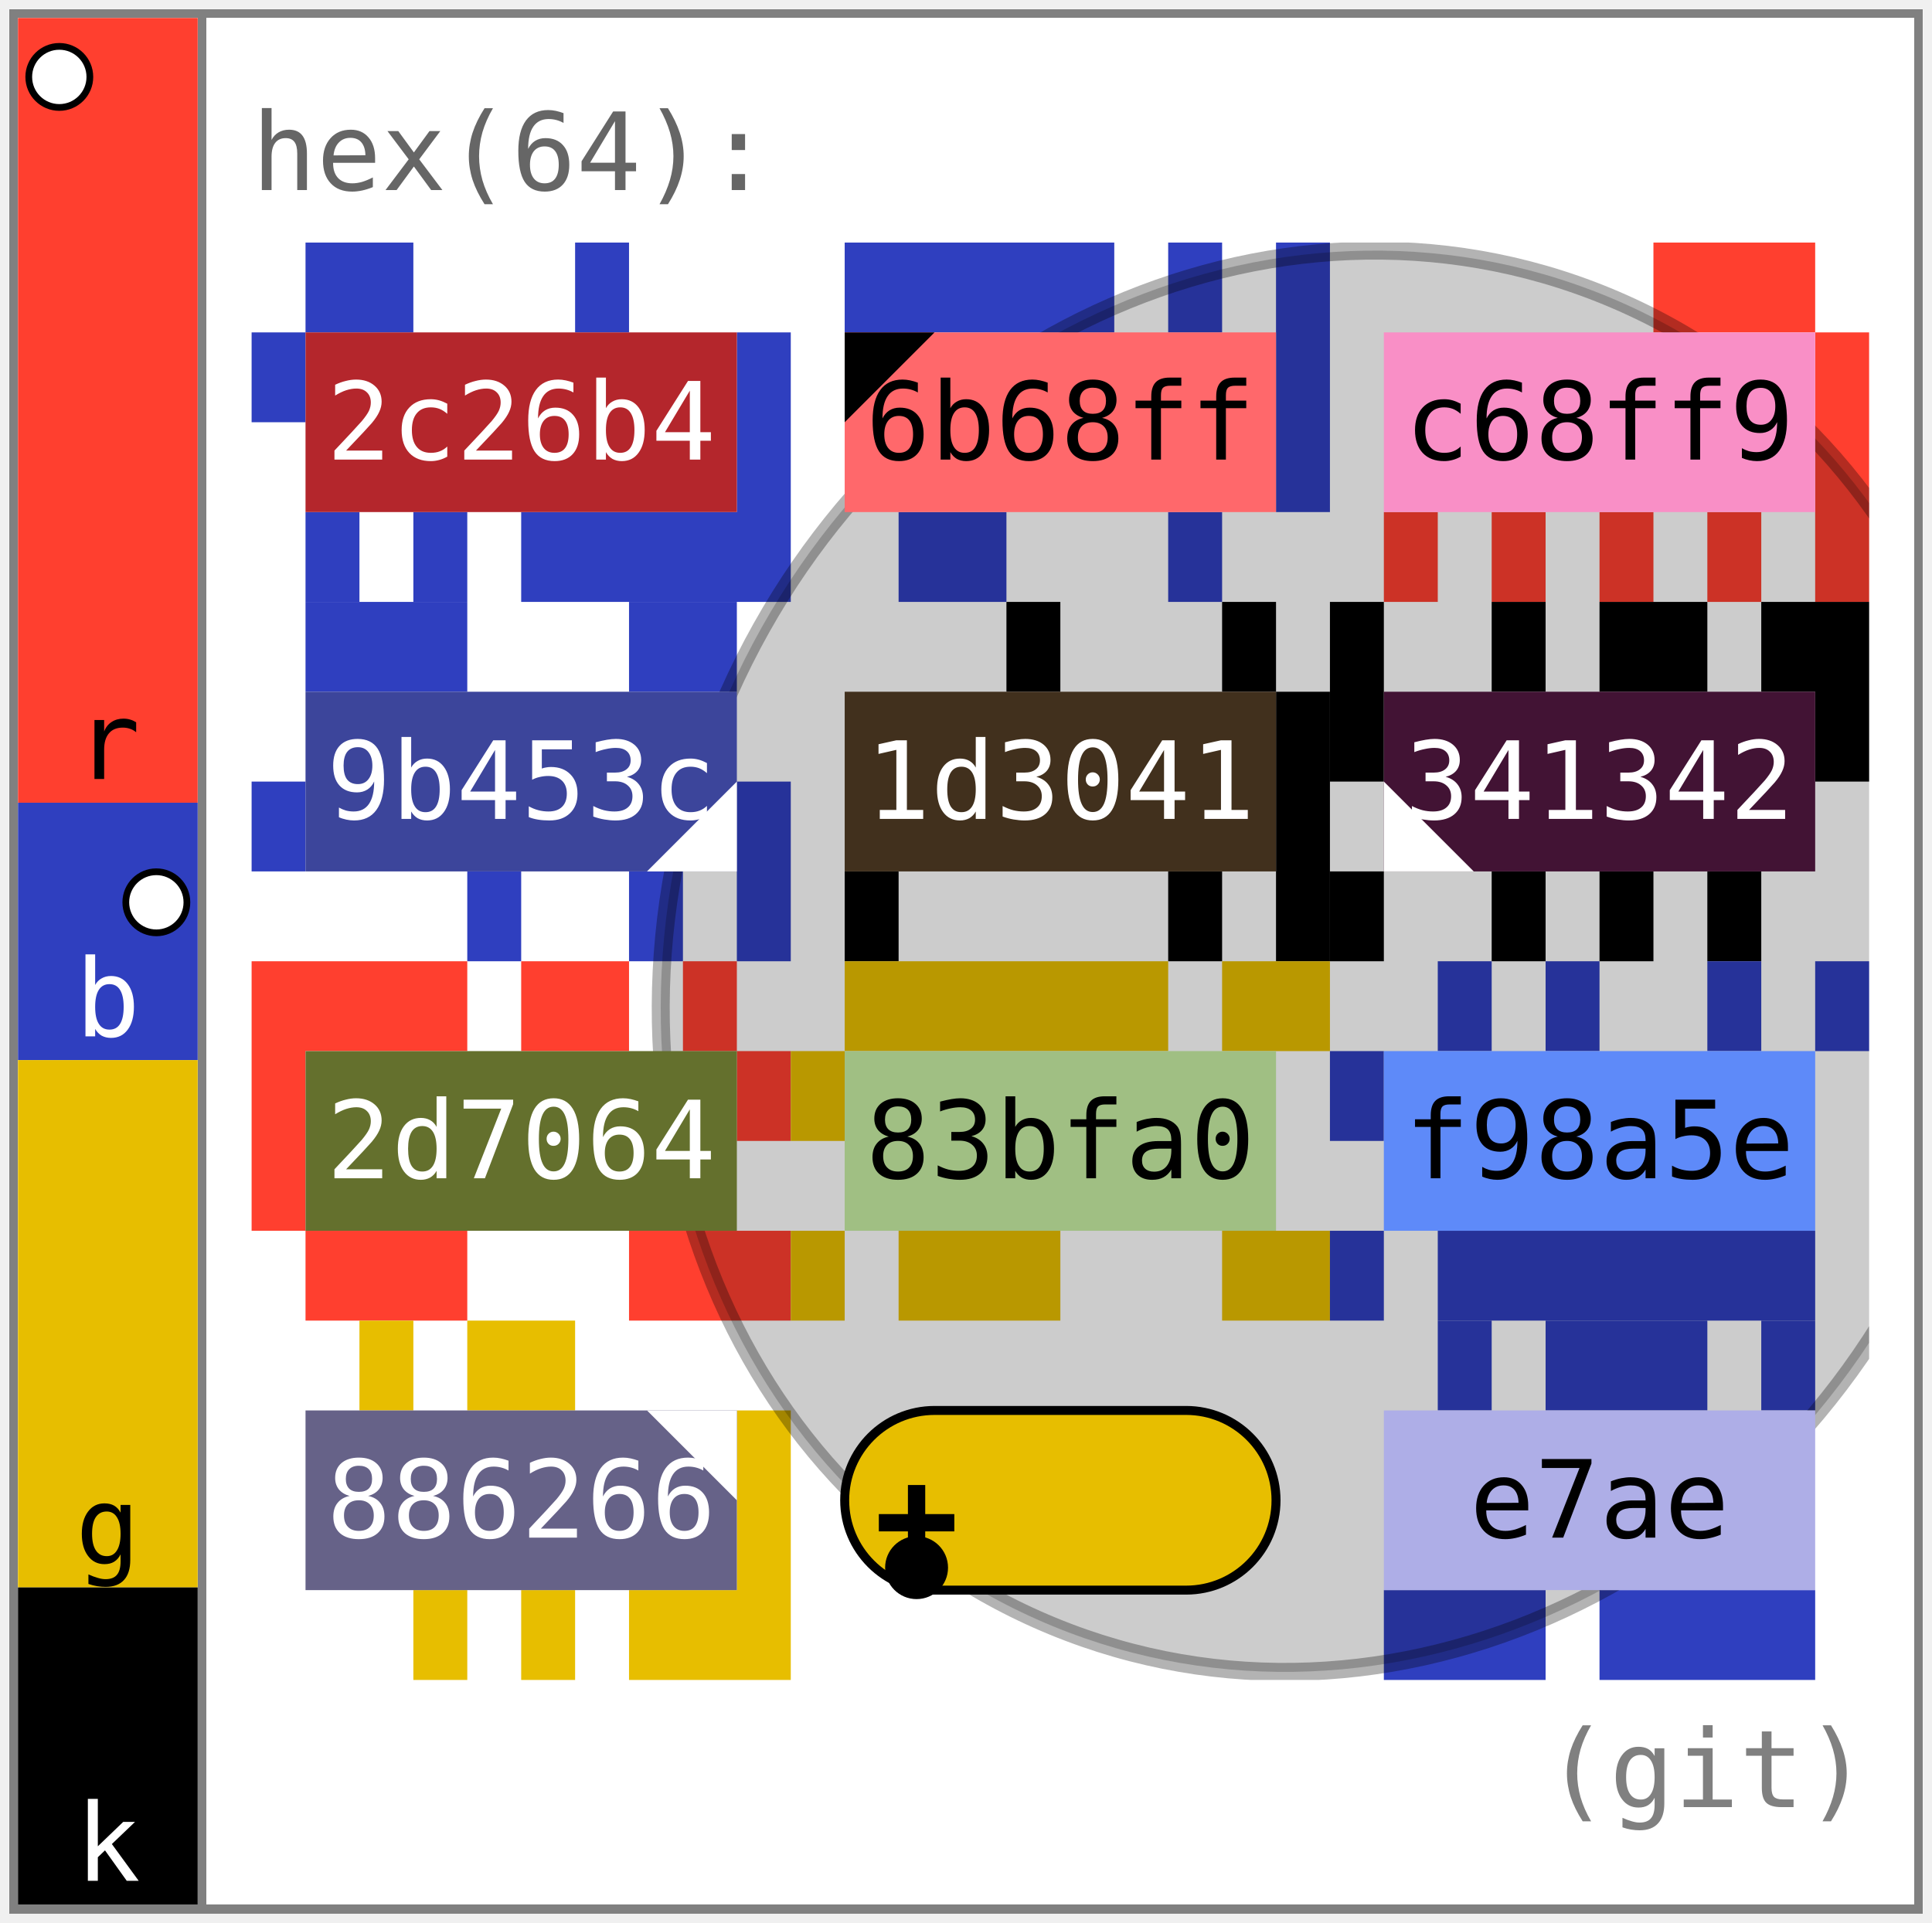
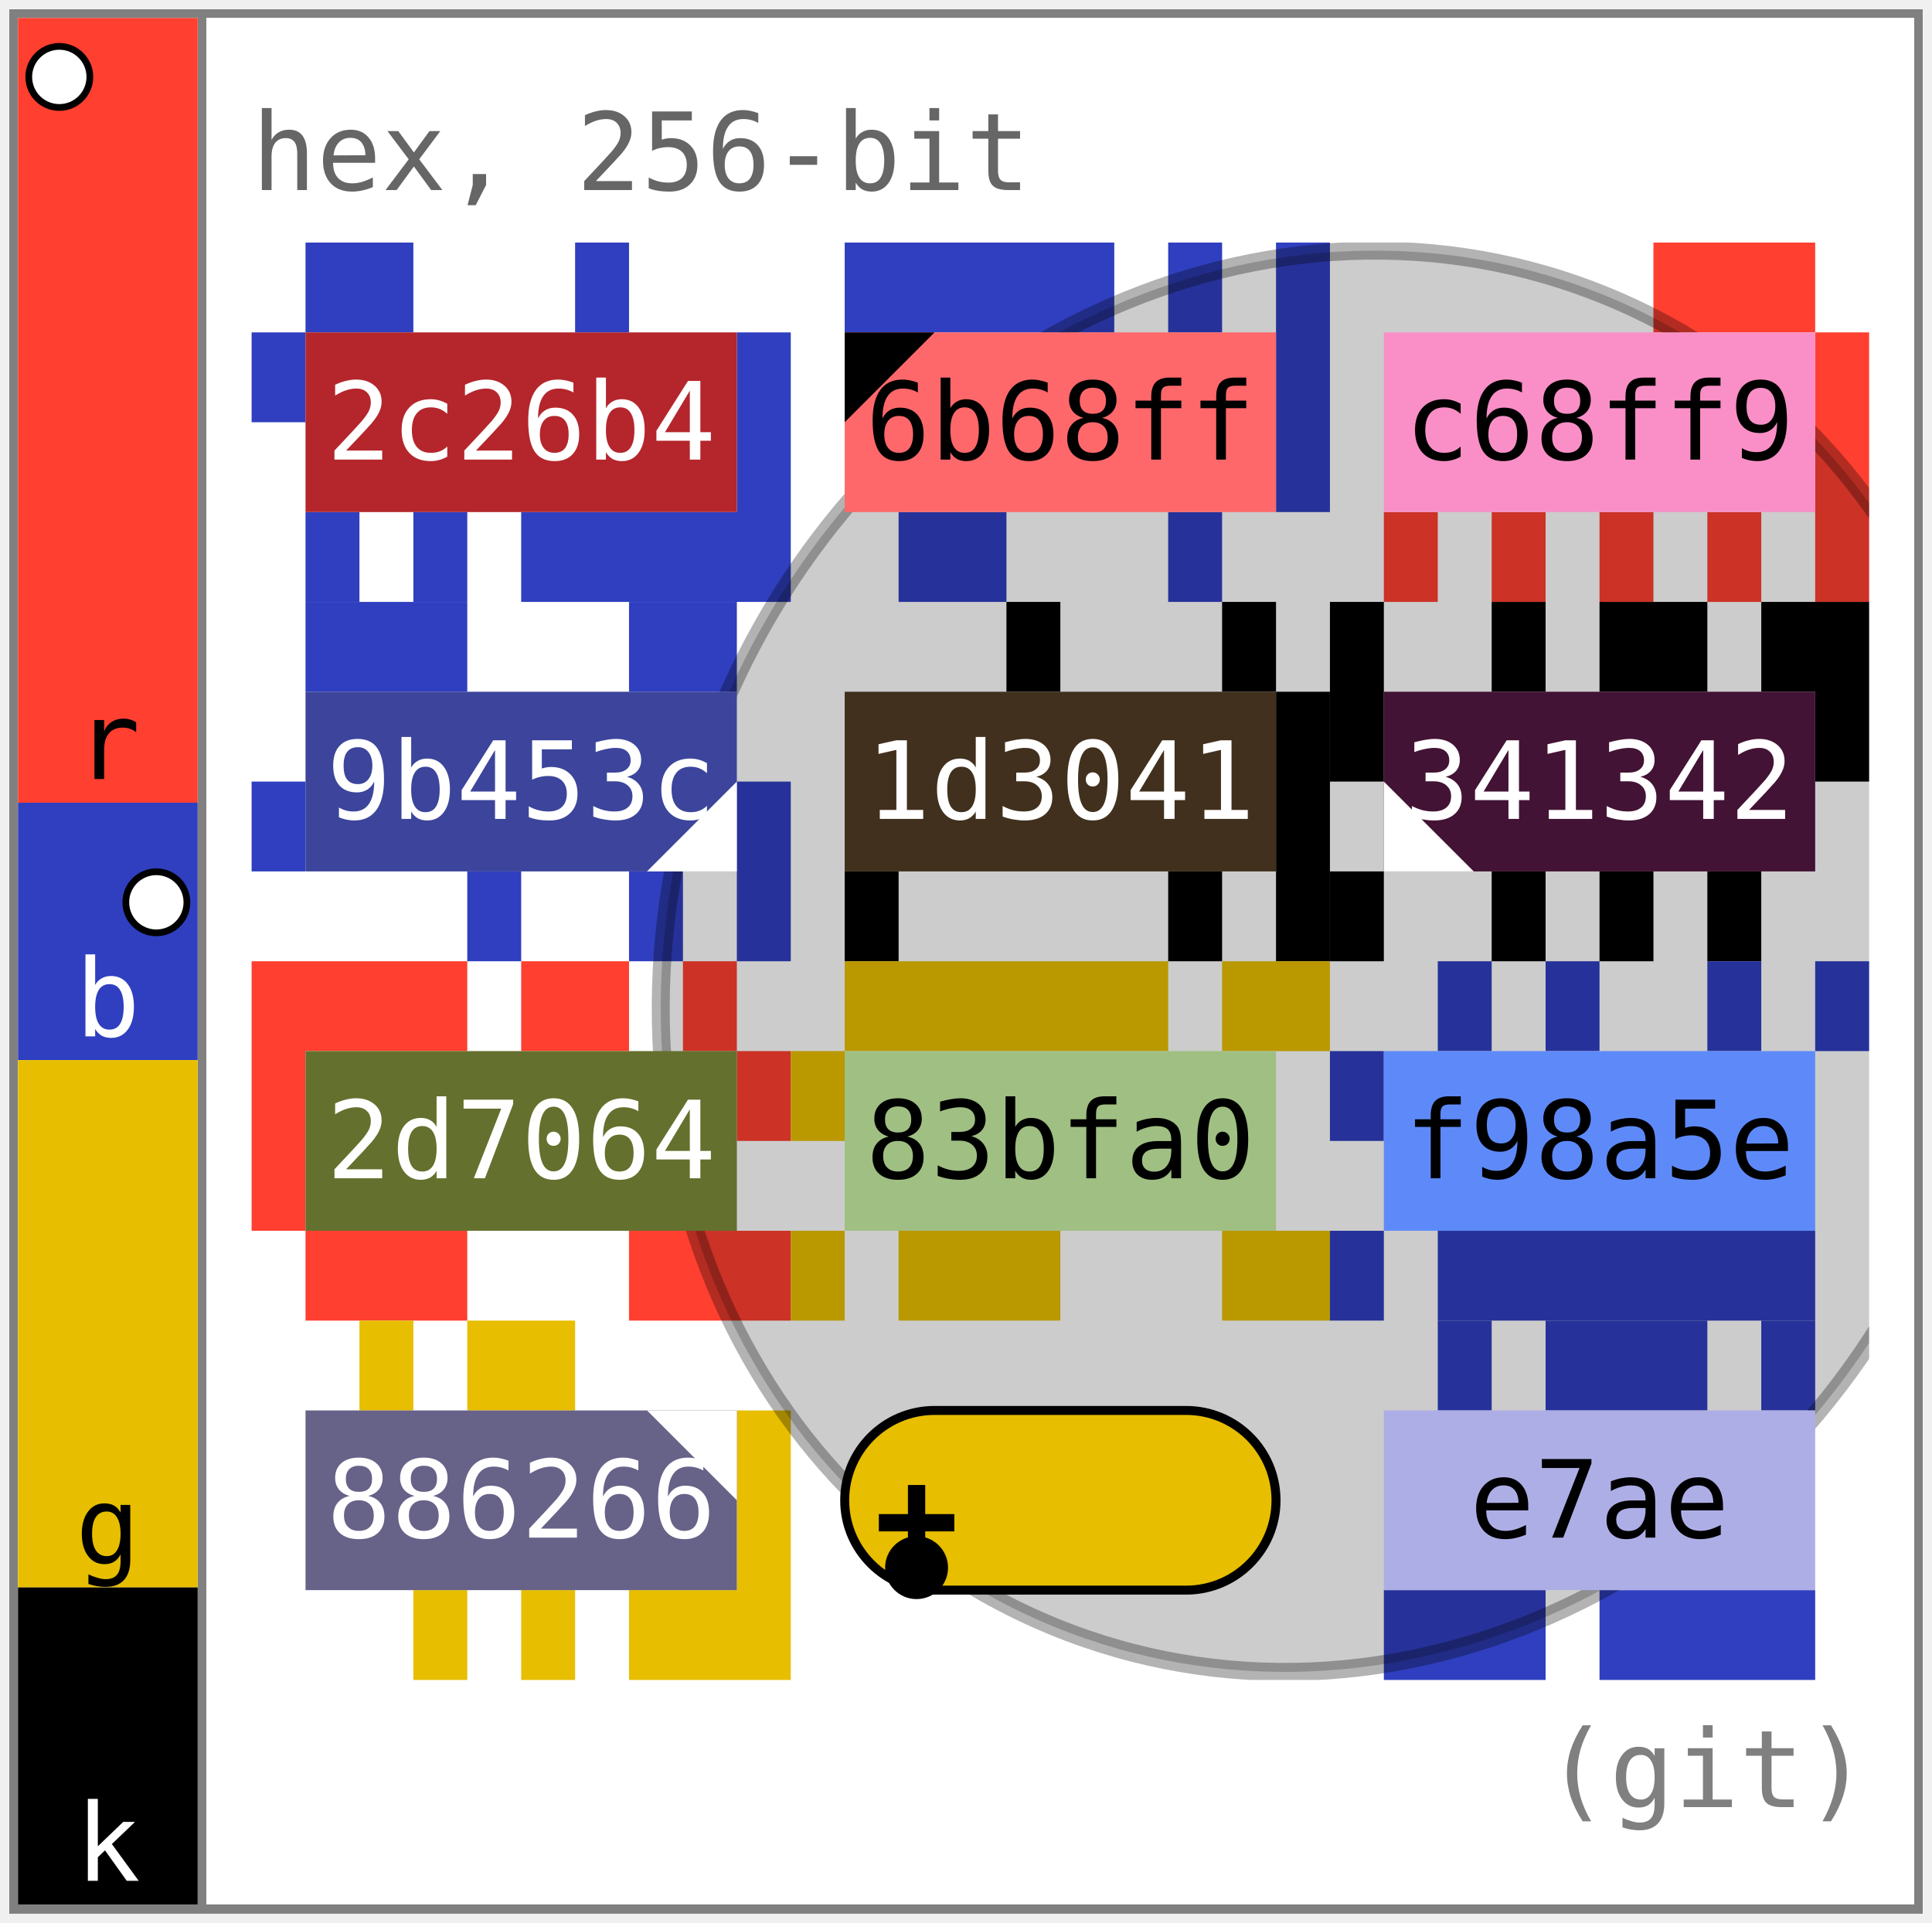
- <svg xmlns="http://www.w3.org/2000/svg" width="215" height="214" viewBox="0 0 215 214" font-family="&quot;JetBrains Mono&quot;, &quot;Menlo&quot;, &quot;Consolas&quot;, &quot;DejaVu Sans Mono&quot;, &quot;Liberation Mono&quot;, &quot;Roboto Mono&quot;, &quot;Noto Sans Mono&quot;, monospace" data-entviz-version="v13" data-entviz-lib="0.13.0" data-input-bytes="64" data-cols="3" data-rows="4" data-encoding="hex" data-scheme="" data-role="" data-size-basis="decoded" data-entropy-type="hex" data-size-bits="256" data-qualifiers="{}" data-parts="[{&quot;text&quot;:&quot;2c26b46b68ffc68ff99b453c1d30413413422d706483bfa0f98a5e886266e7ae&quot;,&quot;bind&quot;:&quot;core&quot;}]">
+ <svg xmlns="http://www.w3.org/2000/svg" width="215" height="214" viewBox="0 0 215 214" font-family="&quot;JetBrains Mono&quot;, &quot;Menlo&quot;, &quot;Consolas&quot;, &quot;DejaVu Sans Mono&quot;, &quot;Liberation Mono&quot;, &quot;Roboto Mono&quot;, &quot;Noto Sans Mono&quot;, monospace" data-entviz-version="v14" data-entviz-lib="0.14.0" data-input-bytes="64" data-cols="3" data-rows="4" data-encoding="hex" data-scheme="" data-role="" data-size-basis="decoded" data-entropy-type="hex" data-size-bits="256" data-qualifiers="{}" data-parts="[{&quot;text&quot;:&quot;2c26b46b68ffc68ff99b453c1d30413413422d706483bfa0f98a5e886266e7ae&quot;,&quot;bind&quot;:&quot;core&quot;}]">
  <defs>
    <clipPath id="grid-clip-95fc460c4ebe155d-3x4">
      <rect x="28" y="27" width="180" height="160" />
    </clipPath>
  </defs>
  <rect x="1" y="1" width="213" height="212" fill="#ffffff" />
  <g data-channel="grid">
    <rect x="28" y="27" width="180" height="160" fill="#ffffff" />
    <g>
      <path fill="#2f3fbf" d="M34 27h6v10h-6zM40 27h6v10h-6zM64 27h6v10h-6zM82 37h6v10h-6zM82 47h6v10h-6zM82 57h6v10h-6zM76 57h6v10h-6zM70 57h6v10h-6zM64 57h6v10h-6zM58 57h6v10h-6zM46 57h6v10h-6zM34 57h6v10h-6zM28 37h6v10h-6z" />
      <path fill="#2f3fbf" d="M94 27h6v10h-6zM100 27h6v10h-6zM106 27h6v10h-6zM112 27h6v10h-6zM118 27h6v10h-6zM130 27h6v10h-6zM142 27h6v10h-6zM142 37h6v10h-6zM142 47h6v10h-6zM130 57h6v10h-6zM106 57h6v10h-6zM100 57h6v10h-6z" />
      <path fill="#ff3f2f" d="M184 27h6v10h-6zM190 27h6v10h-6zM196 27h6v10h-6zM202 37h6v10h-6zM202 47h6v10h-6zM202 57h6v10h-6zM190 57h6v10h-6zM178 57h6v10h-6zM166 57h6v10h-6zM154 57h6v10h-6z" />
      <path fill="#2f3fbf" d="M34 67h6v10h-6zM40 67h6v10h-6zM46 67h6v10h-6zM70 67h6v10h-6zM76 67h6v10h-6zM82 87h6v10h-6zM82 97h6v10h-6zM70 97h6v10h-6zM52 97h6v10h-6zM28 87h6v10h-6z" />
      <path fill="#000000" d="M112 67h6v10h-6zM136 67h6v10h-6zM142 77h6v10h-6zM142 87h6v10h-6zM142 97h6v10h-6zM130 97h6v10h-6zM94 97h6v10h-6z" />
      <path fill="#000000" d="M148 67h6v10h-6zM166 67h6v10h-6zM178 67h6v10h-6zM184 67h6v10h-6zM196 67h6v10h-6zM202 67h6v10h-6zM202 77h6v10h-6zM190 97h6v10h-6zM178 97h6v10h-6zM166 97h6v10h-6zM148 97h6v10h-6zM148 77h6v10h-6z" />
      <path fill="#ff3f2f" d="M28 107h6v10h-6zM34 107h6v10h-6zM40 107h6v10h-6zM46 107h6v10h-6zM58 107h6v10h-6zM64 107h6v10h-6zM76 107h6v10h-6zM82 117h6v10h-6zM82 137h6v10h-6zM76 137h6v10h-6zM70 137h6v10h-6zM46 137h6v10h-6zM40 137h6v10h-6zM34 137h6v10h-6zM28 127h6v10h-6zM28 117h6v10h-6z" />
      <path fill="#e7be00" d="M94 107h6v10h-6zM100 107h6v10h-6zM106 107h6v10h-6zM112 107h6v10h-6zM118 107h6v10h-6zM124 107h6v10h-6zM136 107h6v10h-6zM142 107h6v10h-6zM142 137h6v10h-6zM136 137h6v10h-6zM112 137h6v10h-6zM106 137h6v10h-6zM100 137h6v10h-6zM88 137h6v10h-6zM88 117h6v10h-6z" />
      <path fill="#2f3fbf" d="M160 107h6v10h-6zM172 107h6v10h-6zM190 107h6v10h-6zM202 107h6v10h-6zM196 137h6v10h-6zM190 137h6v10h-6zM184 137h6v10h-6zM178 137h6v10h-6zM172 137h6v10h-6zM166 137h6v10h-6zM160 137h6v10h-6zM148 137h6v10h-6zM148 117h6v10h-6z" />
      <path fill="#e7be00" d="M40 147h6v10h-6zM52 147h6v10h-6zM58 147h6v10h-6zM82 157h6v10h-6zM82 167h6v10h-6zM82 177h6v10h-6zM76 177h6v10h-6zM70 177h6v10h-6zM58 177h6v10h-6zM46 177h6v10h-6z" />
      <path fill="#2f3fbf" d="M160 147h6v10h-6zM172 147h6v10h-6zM178 147h6v10h-6zM184 147h6v10h-6zM196 147h6v10h-6zM196 177h6v10h-6zM190 177h6v10h-6zM184 177h6v10h-6zM178 177h6v10h-6zM166 177h6v10h-6zM160 177h6v10h-6zM154 177h6v10h-6z" />
    </g>
    <g clip-path="url(#grid-clip-95fc460c4ebe155d-3x4)" data-channel="ellipse" data-ellipse-anchor-x="148" data-ellipse-anchor-y="107" data-ellipse-rx="73.265" data-ellipse-ry="80.187" data-ellipse-rotation-deg="24">
      <ellipse cx="148" cy="107" rx="73.265" ry="80.187" transform="rotate(24 148 107)" fill="#000000" stroke="#000000" fill-opacity="0.2" stroke-opacity="0.3" stroke-width="2" />
    </g>
    <g>
      <g data-channel="cell" data-cell-index="0" data-cell-row="0" data-cell-col="0" data-surround-bits="0x95fc46" data-edge-color="#2f3fbf">
        <rect x="34" y="37" width="48" height="20" fill="#b4262c" />
        <text x="58" y="47" fill="#ffffff" font-size="12" text-anchor="middle" dominant-baseline="central">2c26b4</text>
      </g>
      <g data-channel="cell" data-cell-index="1" data-cell-row="0" data-cell-col="1" data-surround-bits="0xc4ebe" data-edge-color="#2f3fbf" data-cell-quartile="1">
        <rect x="94" y="37" width="48" height="20" fill="#ff686b" />
        <text x="118" y="47" fill="#000000" font-size="12" text-anchor="middle" dominant-baseline="central">6b68ff</text>
        <polygon points="94,37 104,37 94,47" fill="#000000" />
      </g>
      <g data-channel="cell" data-cell-index="2" data-cell-row="0" data-cell-col="2" data-surround-bits="0x155dc0" data-edge-color="#ff3f2f">
        <rect x="154" y="37" width="48" height="20" fill="#f98fc6" />
        <text x="178" y="47" fill="#000000" font-size="12" text-anchor="middle" dominant-baseline="central">c68ff9</text>
      </g>
      <g data-channel="cell" data-cell-index="3" data-cell-row="1" data-cell-col="0" data-surround-bits="0x42598e" data-edge-color="#2f3fbf" data-cell-quartile="3">
        <rect x="34" y="77" width="48" height="20" fill="#3c459b" />
        <text x="58" y="87" fill="#ffffff" font-size="12" text-anchor="middle" dominant-baseline="central">9b453c</text>
        <polygon points="82,97 82,87 72,97" fill="#ffffff" />
      </g>
      <g data-channel="cell" data-cell-index="4" data-cell-row="1" data-cell-col="1" data-surround-bits="0x105d10" data-edge-color="#000000">
        <rect x="94" y="77" width="48" height="20" fill="#41301d" />
        <text x="118" y="87" fill="#ffffff" font-size="12" text-anchor="middle" dominant-baseline="central">1d3041</text>
      </g>
      <g data-channel="cell" data-cell-index="5" data-cell-row="1" data-cell-col="2" data-surround-bits="0xa54769" data-edge-color="#000000" data-cell-quartile="4">
        <rect x="154" y="77" width="48" height="20" fill="#421334" />
        <text x="178" y="87" fill="#ffffff" font-size="12" text-anchor="middle" dominant-baseline="central">341342</text>
        <polygon points="154,97 154,87 164,97" fill="#ffffff" />
      </g>
      <g data-channel="cell" data-cell-index="6" data-cell-row="2" data-cell-col="0" data-surround-bits="0xdc756f" data-edge-color="#ff3f2f">
        <rect x="34" y="117" width="48" height="20" fill="#64702d" />
        <text x="58" y="127" fill="#ffffff" font-size="12" text-anchor="middle" dominant-baseline="central">2d7064</text>
      </g>
      <g data-channel="cell" data-cell-index="7" data-cell-row="2" data-cell-col="1" data-surround-bits="0xae337e" data-edge-color="#e7be00">
        <rect x="94" y="117" width="48" height="20" fill="#a0bf83" />
        <text x="118" y="127" fill="#000000" font-size="12" text-anchor="middle" dominant-baseline="central">83bfa0</text>
      </g>
      <g data-channel="cell" data-cell-index="8" data-cell-row="2" data-cell-col="2" data-surround-bits="0xafe294" data-edge-color="#2f3fbf">
        <rect x="154" y="117" width="48" height="20" fill="#5e8af9" />
        <text x="178" y="127" fill="#000000" font-size="12" text-anchor="middle" dominant-baseline="central">f98a5e</text>
      </g>
      <g data-channel="cell" data-cell-index="9" data-cell-row="3" data-cell-col="0" data-surround-bits="0x57c34" data-edge-color="#e7be00" data-cell-quartile="2">
        <rect x="34" y="157" width="48" height="20" fill="#666288" />
        <text x="58" y="167" fill="#ffffff" font-size="12" text-anchor="middle" dominant-baseline="central">886266</text>
        <polygon points="82,157 72,157 82,167" fill="#ffffff" />
      </g>
      <g data-channel="cell" data-cell-index="10" data-cell-row="3" data-cell-col="1" data-cell-blank="true" data-cell-blank-map="true">
        <rect x="94" y="157" width="48" height="20" rx="10" ry="10" fill="#e7be00" stroke="#000000" stroke-width="1" />
        <circle cx="102" cy="174.5" r="3.5" fill="#000000" data-blank-map-min="3,0" />
        <path d="M 97.8,169.5 H 106.2 M 102,165.3 V 173.7" fill="none" stroke="#000000" stroke-width="1.925" stroke-linecap="butt" data-blank-map-max="2,0" />
      </g>
      <g data-channel="cell" data-cell-index="11" data-cell-row="3" data-cell-col="2" data-surround-bits="0x1de174" data-edge-color="#2f3fbf">
        <rect x="154" y="157" width="48" height="20" fill="#aeaee7" />
        <text x="178" y="167" fill="#000000" font-size="12" text-anchor="middle" dominant-baseline="central">e7ae</text>
      </g>
    </g>
  </g>
  <g data-channel="color-bar" data-bar-slots="16" data-bar-marker-left="0" data-bar-marker-right="7">
    <g data-color-bar-rank="0" data-color-bar-band="R">
      <rect x="2" y="2" width="20" height="87.352" fill="#ff3f2f" />
      <text x="12" y="86.712" fill="#000000" font-size="12" text-anchor="middle" data-color-bar-letter="true">r</text>
    </g>
    <g data-color-bar-rank="1" data-color-bar-band="B">
      <rect x="2" y="89.352" width="20" height="28.648" fill="#2f3fbf" />
      <text x="12" y="115.361" fill="#ffffff" font-size="12" text-anchor="middle" data-color-bar-letter="true">b</text>
    </g>
    <g data-color-bar-rank="2" data-color-bar-band="G">
      <rect x="2" y="118.001" width="20" height="58.701" fill="#e7be00" />
      <text x="12" y="174.062" fill="#000000" font-size="12" text-anchor="middle" data-color-bar-letter="true">g</text>
    </g>
    <g data-color-bar-rank="3" data-color-bar-band="K">
      <rect x="2" y="176.702" width="20" height="35.298" fill="#000000" />
      <text x="12" y="209.36" fill="#ffffff" font-size="12" text-anchor="middle" data-color-bar-letter="true">k</text>
    </g>
    <circle cx="6.6" cy="8.562" r="3.4" fill="#ffffff" stroke="#000000" stroke-width="0.75" data-bar-marker="left" />
    <circle cx="17.4" cy="100.438" r="3.4" fill="#ffffff" stroke="#000000" stroke-width="0.75" data-bar-marker="right" />
  </g>
  <g data-channel="label-top">
-     <text x="28" y="17" fill="#666666" font-size="12" dominant-baseline="central">hex(64):</text>
+     <text x="28" y="17" fill="#666666" font-size="12" dominant-baseline="central">hex, 256-bit</text>
  </g>
  <g data-channel="label-bottom">
    <text x="208" y="197" fill="#666666" font-size="12" text-anchor="end" dominant-baseline="central">
      <tspan fill="#808080" data-user-note="git">(git)</tspan>
    </text>
  </g>
  <line x1="1" y1="1.5" x2="214" y2="1.5" stroke="#808080" stroke-width="1" shape-rendering="crispEdges" />
  <line x1="213.5" y1="1" x2="213.5" y2="213" stroke="#808080" stroke-width="1" shape-rendering="crispEdges" />
  <line x1="1" y1="212.5" x2="214" y2="212.5" stroke="#808080" stroke-width="1" shape-rendering="crispEdges" />
  <line x1="1.5" y1="1" x2="1.5" y2="213" stroke="#808080" stroke-width="1" shape-rendering="crispEdges" />
  <line x1="22.5" y1="1" x2="22.5" y2="213" stroke="#808080" stroke-width="1" shape-rendering="crispEdges" />
</svg>
